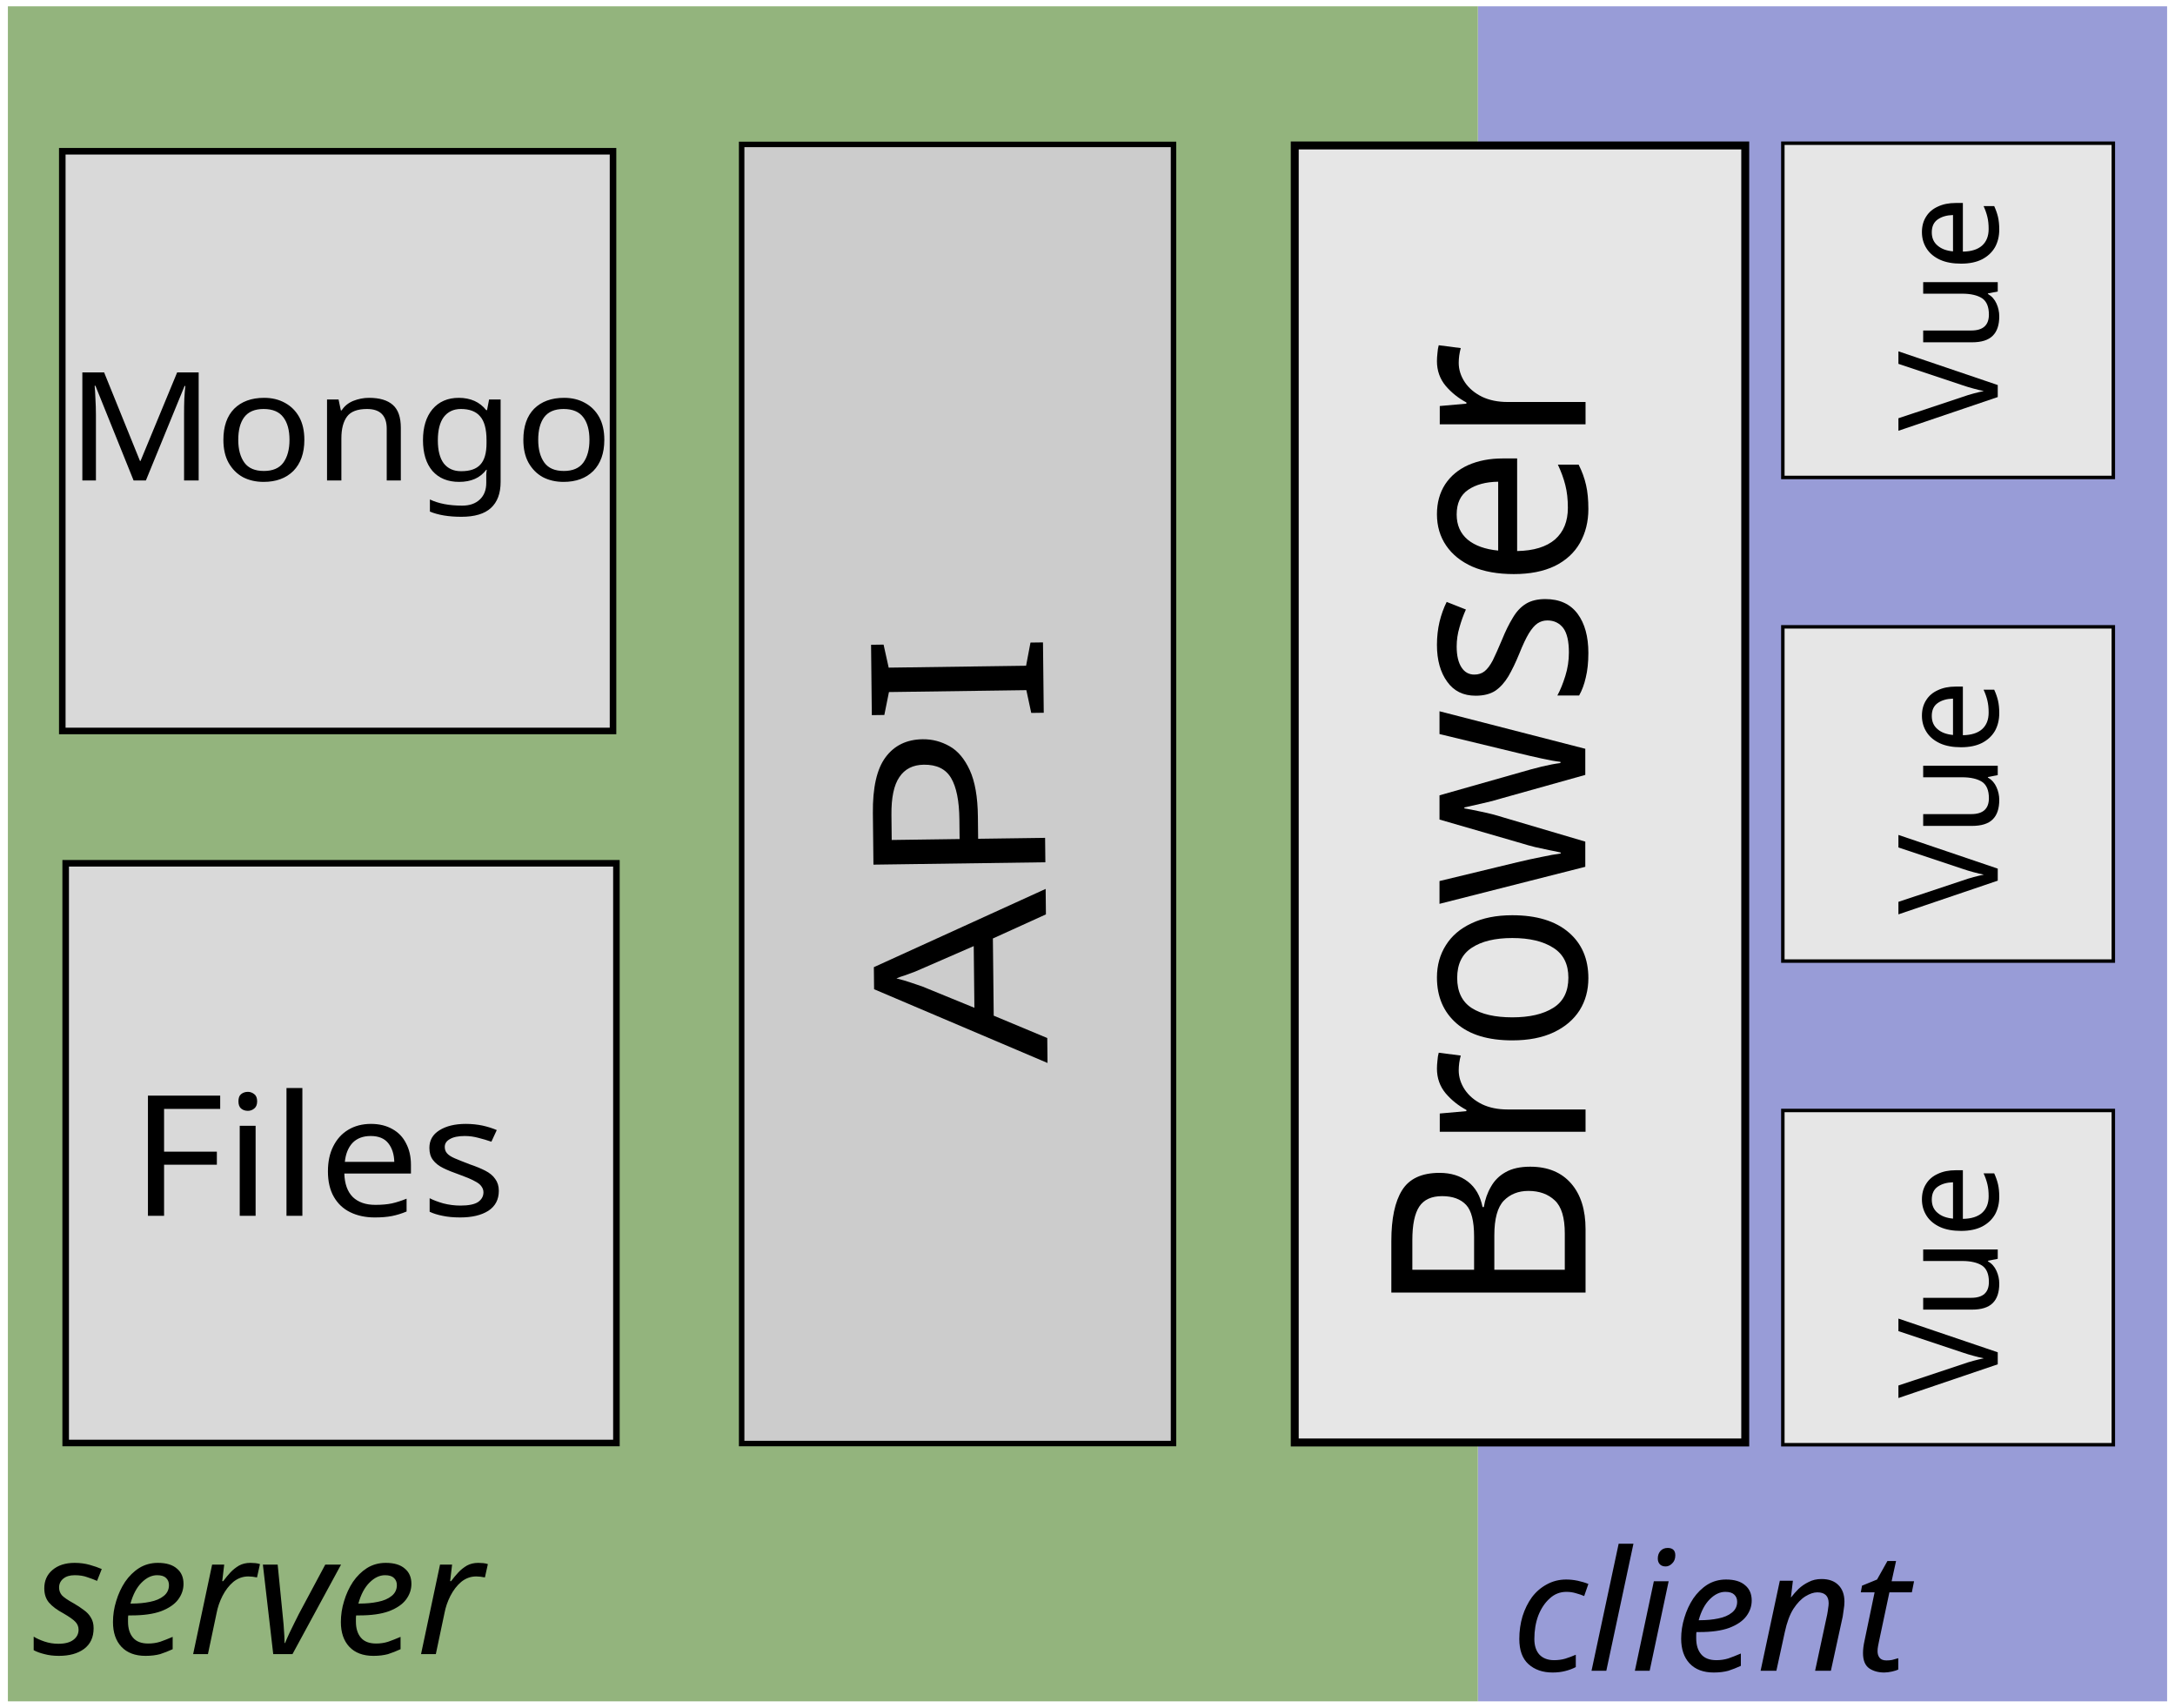
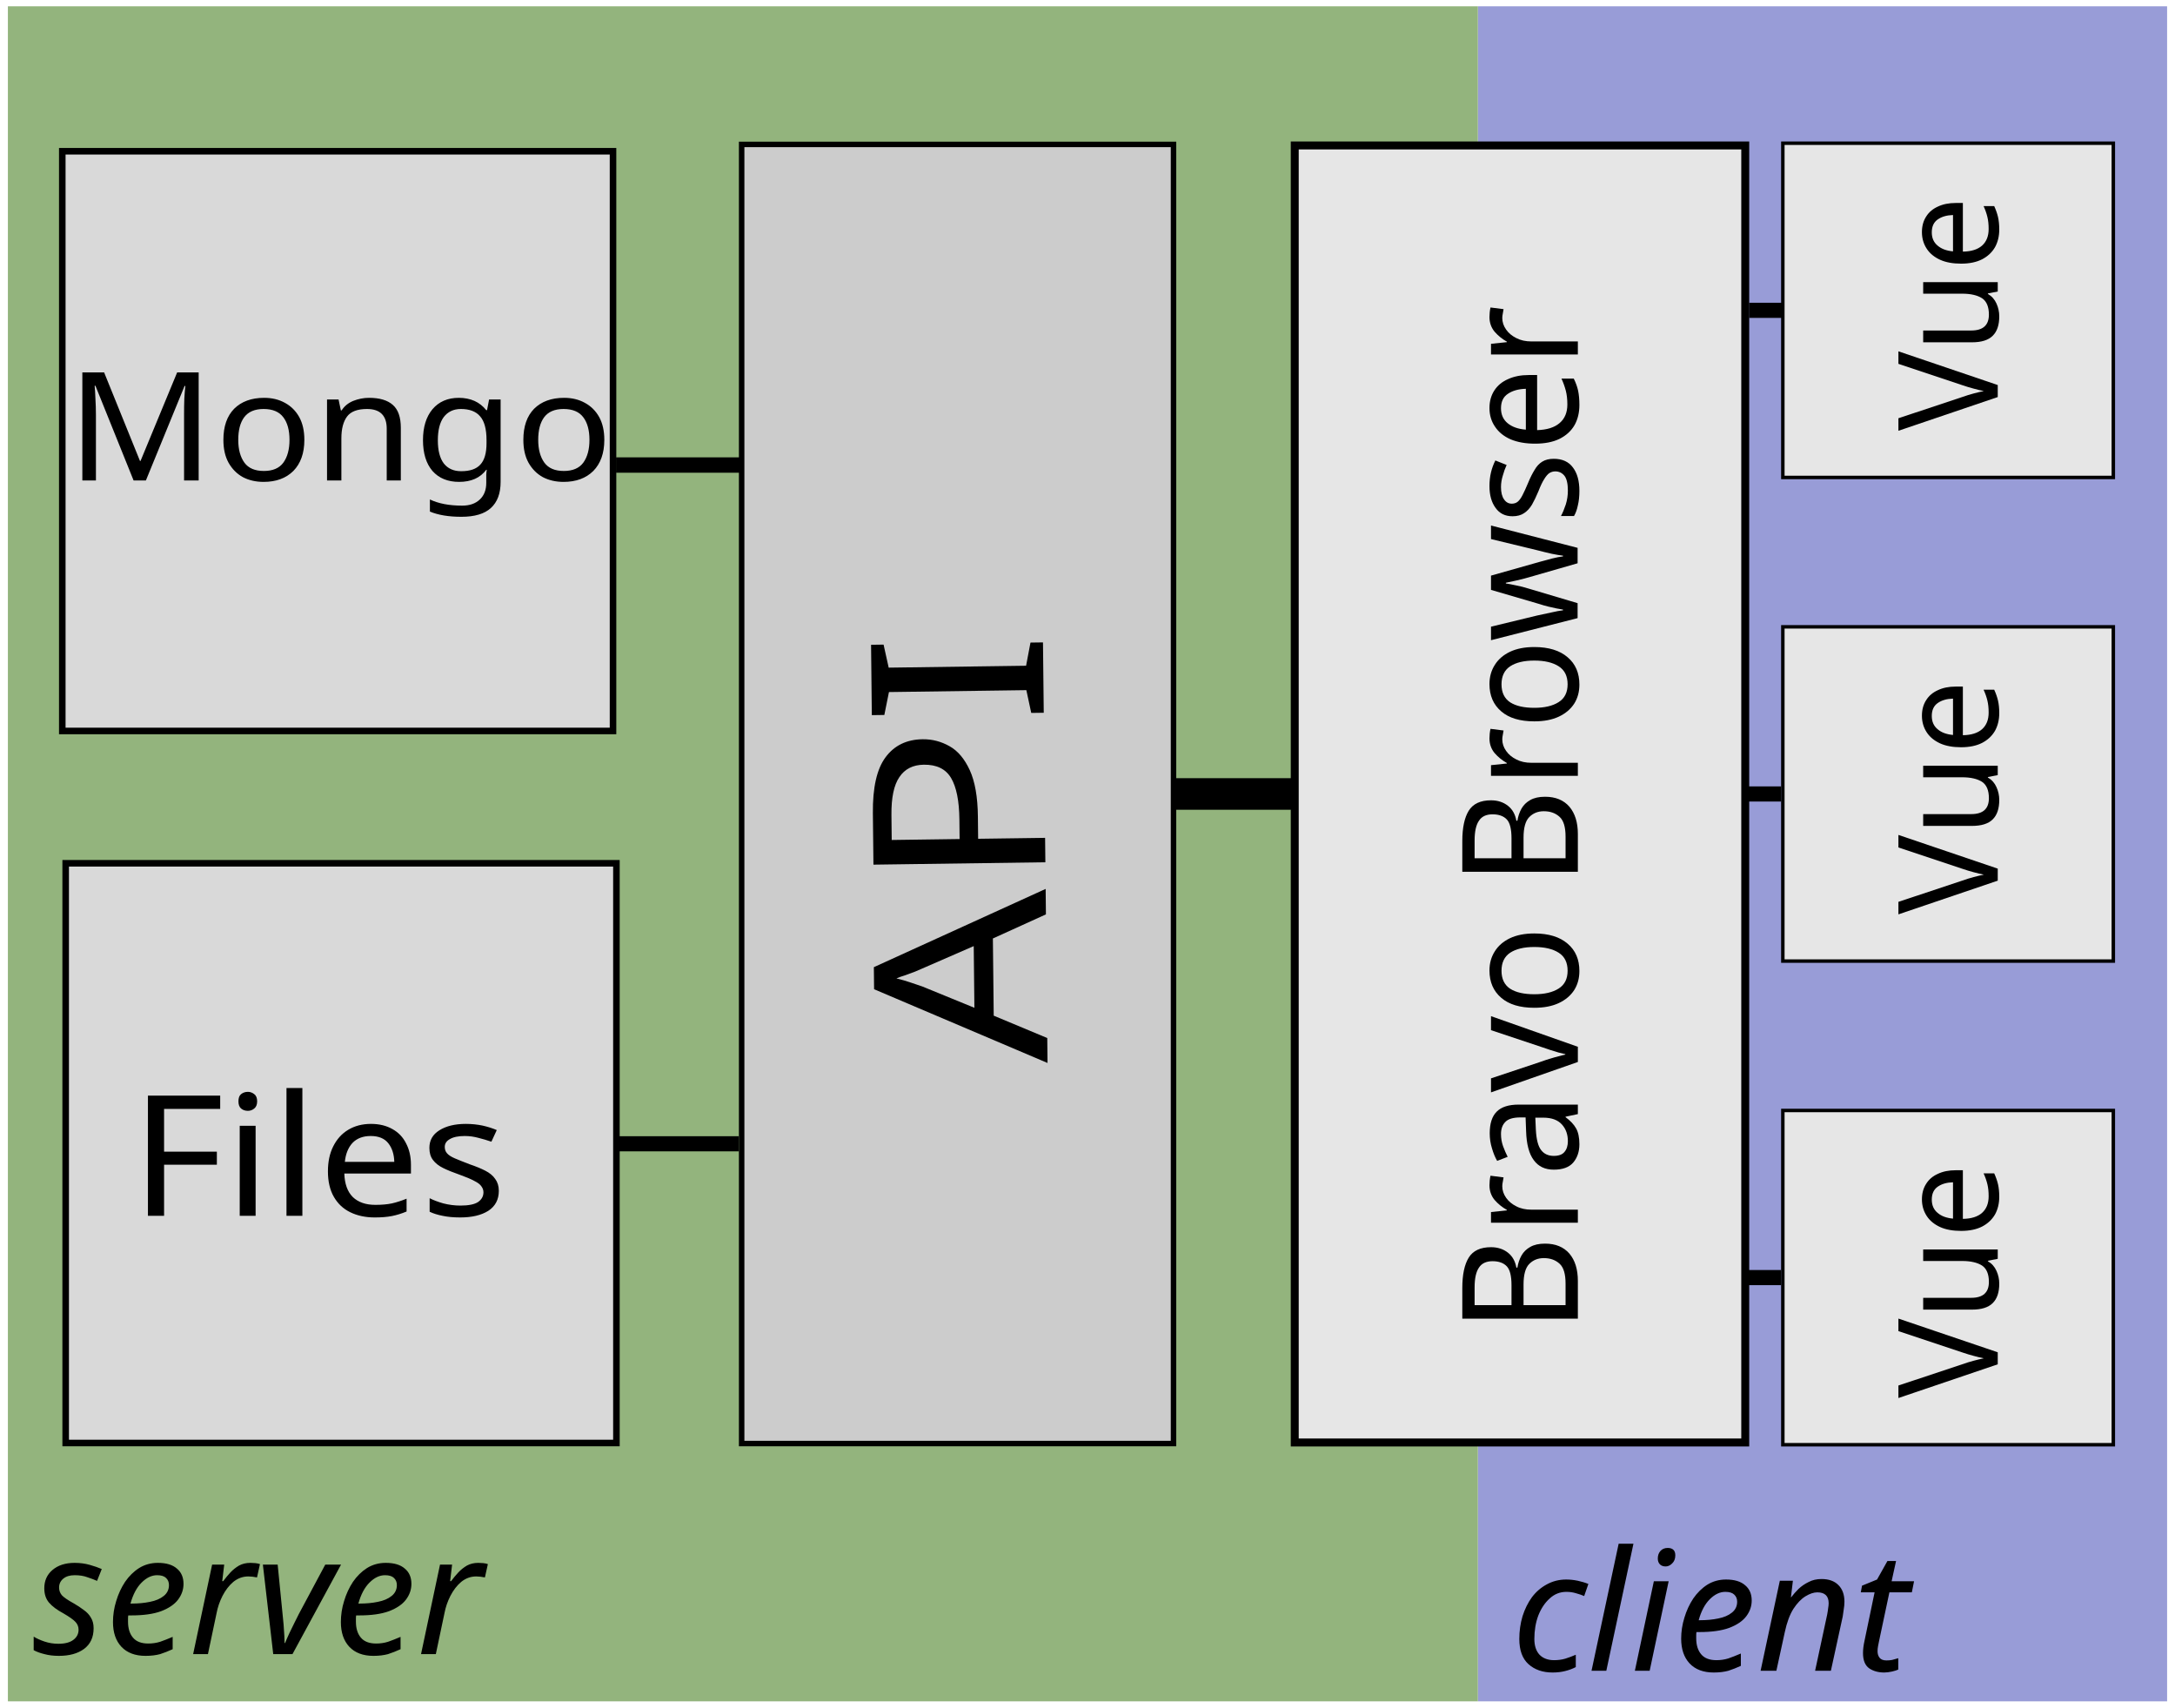
<svg xmlns="http://www.w3.org/2000/svg" width="137.79mm" height="108.171mm" viewBox="0 0 137.79 108.171" version="1.1" id="svg8">
  <defs id="defs2" />
  <g id="layer2" style="display:inline;opacity:1" transform="translate(-25.13542,-84.31875)">
    <rect transform="translate(-14.31666,138.5563)" style="fill:#989cd7;stroke-width:0.305" id="rect3748-6" width="43.665" height="107.371" x="133.077" y="-53.838" ry="0" />
    <rect transform="translate(-14.31666,138.5563)" style="fill:#93b47d;stroke-width:0.445" id="rect3748-6-7" width="93.125" height="107.371" x="39.952" y="-53.838" ry="0" />
    <text transform="translate(-14.31666,138.5563)" xml:space="preserve" style="font-style:italic;font-variant:normal;font-weight:normal;font-stretch:normal;font-size:10.583px;line-height:1.25;font-family:sans-serif;-inkscape-font-specification:'sans-serif Italic';letter-spacing:0px;word-spacing:0px;display:inline;fill:#000000;fill-opacity:1;stroke:none;stroke-width:0.265" x="41.54" y="50.543" id="text4644">
      <tspan id="tspan4642" x="41.54" y="50.543" style="stroke-width:0.265">server</tspan>
    </text>
    <text transform="translate(-14.31666,138.5563)" xml:space="preserve" style="font-style:italic;font-variant:normal;font-weight:normal;font-stretch:normal;font-size:10.583px;line-height:1.25;font-family:sans-serif;-inkscape-font-specification:'sans-serif Italic';letter-spacing:0px;word-spacing:0px;display:inline;fill:#000000;fill-opacity:1;stroke:none;stroke-width:0.265" x="135.202" y="51.6" id="text4648">
      <tspan id="tspan4646" x="135.202" y="51.6" style="stroke-width:0.265">client</tspan>
    </text>
  </g>
  <g id="layer1" transform="translate(-39.45208,54.23752)" style="display:inline">
    <rect style="fill:#d9d9d9;stroke:#000000;stroke-width:0.415;stroke-opacity:1" id="rect3713" width="34.89" height="36.722" x="43.398" y="-44.657" />
    <text xml:space="preserve" style="font-style:normal;font-weight:normal;font-size:9.951px;line-height:1.25;font-family:sans-serif;letter-spacing:0px;word-spacing:0px;fill:#000000;fill-opacity:1;stroke:none;stroke-width:0.415" x="42.031" y="-24.725" id="text4608" transform="scale(1.038815,0.9626351)">
      <tspan id="tspan4606" x="42.031" y="-24.725" style="font-size:9.951px;stroke-width:0.415">Mongo</tspan>
    </text>
    <rect style="fill:#d9d9d9;stroke:#000000;stroke-width:0.415;stroke-opacity:1" id="rect3713-3" width="34.89" height="36.722" x="43.613" y="0.447" />
    <text xml:space="preserve" style="font-style:normal;font-weight:normal;font-size:11.057px;line-height:1.25;font-family:sans-serif;letter-spacing:0px;word-spacing:0px;fill:#000000;fill-opacity:1;stroke:none;stroke-width:0.415" x="45.923" y="23.66" id="text4612" transform="scale(1.038815,0.9626351)">
      <tspan id="tspan4610" x="45.923" y="23.66" style="font-size:11.057px;stroke-width:0.415">Files</tspan>
    </text>
    <rect style="fill:#cccccc;stroke:#000000;stroke-width:0.347;stroke-miterlimit:4;stroke-dasharray:none;stroke-opacity:1" id="rect3740" width="27.359" height="82.293" x="86.437" y="-45.09" />
    <text xml:space="preserve" style="font-style:normal;font-weight:normal;font-size:16.227px;line-height:1.25;font-family:sans-serif;letter-spacing:0px;word-spacing:0px;fill:#000000;fill-opacity:1;stroke:none;stroke-width:0.406" x="-13.678" y="112.466" id="text4616" transform="matrix(-0.0114853,-1.064305,0.9394396,-0.01301187,0,0)">
      <tspan id="tspan4614" x="-13.678" y="112.466" style="stroke-width:0.406">API</tspan>
    </text>
    <rect style="fill:#e6e6e6;stroke:#000000;stroke-width:0.503;stroke-opacity:1" id="rect3746" width="28.54" height="82.16" x="121.476" y="-45.024" />
-     <text xml:space="preserve" style="font-style:normal;font-weight:normal;font-size:16.586px;line-height:1.25;font-family:sans-serif;letter-spacing:0px;word-spacing:0px;fill:#000000;fill-opacity:1;stroke:none;stroke-width:0.415" x="-30.321" y="134.673" id="text4620" transform="matrix(0,-0.9626351,1.038815,0,0,0)">
-       <tspan id="tspan4618" x="-30.321" y="134.673" style="stroke-width:0.415">Browser</tspan>
+     <text xml:space="preserve" style="font-style:normal;font-weight:normal;font-size:16.586px;line-height:1.25;font-family:sans-serif;letter-spacing:0px;word-spacing:0px;fill:#000000;fill-opacity:1;stroke:none;stroke-width:0.415" x="-31.381" y="134.205" id="text4620" transform="matrix(0,-0.9626351,1.038815,0,0,0)">
+       <tspan x="-31.381" y="134.205" style="font-size:9.878px;stroke-width:0.415" id="tspan1650">Bravo Browser</tspan>
    </text>
    <rect style="display:inline;fill:#e6e6e6;stroke:#000000;stroke-width:0.219;stroke-opacity:1" id="rect3746-6" width="20.937" height="21.173" x="152.398" y="-45.166" />
    <rect style="display:inline;fill:#e6e6e6;stroke:#000000;stroke-width:0.219;stroke-opacity:1" id="rect3746-6-8" width="20.937" height="21.173" x="152.398" y="-14.531" />
    <rect style="display:inline;fill:#e6e6e6;stroke:#000000;stroke-width:0.219;stroke-opacity:1" id="rect3746-6-7" width="20.937" height="21.173" x="152.398" y="16.105" />
    <text xml:space="preserve" style="font-style:italic;font-variant:normal;font-weight:normal;font-stretch:normal;font-size:8.591px;line-height:1.25;font-family:sans-serif;-inkscape-font-specification:'sans-serif Italic';letter-spacing:0px;word-spacing:0px;fill:#000000;fill-opacity:1;stroke:none;stroke-width:0.215" x="27.617" y="162.007" id="text4742" transform="matrix(0,-0.9758759,1.02472,0,0,0)">
      <tspan x="27.617" y="162.007" style="font-style:normal;font-variant:normal;font-weight:normal;font-stretch:normal;font-family:sans-serif;-inkscape-font-specification:sans-serif;stroke-width:0.215" id="tspan4744">Vue</tspan>
    </text>
    <text xml:space="preserve" style="font-style:italic;font-variant:normal;font-weight:normal;font-stretch:normal;font-size:8.591px;line-height:1.25;font-family:sans-serif;-inkscape-font-specification:'sans-serif Italic';letter-spacing:0px;word-spacing:0px;display:inline;fill:#000000;fill-opacity:1;stroke:none;stroke-width:0.215" x="-3.775" y="162.007" id="text4742-2" transform="matrix(0,-0.975876,1.02472,0,0,0)">
      <tspan x="-3.775" y="162.007" style="font-style:normal;font-variant:normal;font-weight:normal;font-stretch:normal;font-family:sans-serif;-inkscape-font-specification:sans-serif;stroke-width:0.215" id="tspan4744-8">Vue</tspan>
    </text>
    <text xml:space="preserve" style="font-style:italic;font-variant:normal;font-weight:normal;font-stretch:normal;font-size:8.591px;line-height:1.25;font-family:sans-serif;-inkscape-font-specification:'sans-serif Italic';letter-spacing:0px;word-spacing:0px;display:inline;fill:#000000;fill-opacity:1;stroke:none;stroke-width:0.215" x="-35.168" y="162.007" id="text4742-29" transform="matrix(0,-0.975876,1.02472,0,0,0)">
      <tspan x="-35.168" y="162.007" style="font-style:normal;font-variant:normal;font-weight:normal;font-stretch:normal;font-family:sans-serif;-inkscape-font-specification:sans-serif;stroke-width:0.215" id="tspan4744-9">Vue</tspan>
    </text>
+     <path style="display:inline;fill:none;fill-rule:evenodd;stroke:#000000;stroke-width:0.958;stroke-linecap:butt;stroke-linejoin:miter;stroke-miterlimit:4;stroke-dasharray:none;stroke-opacity:1" d="m 78.606,18.215 h 7.173 v -0.43" id="path1476" />
+     <path style="display:inline;fill:none;fill-rule:evenodd;stroke:#000000;stroke-width:0.974;stroke-linecap:butt;stroke-linejoin:miter;stroke-miterlimit:4;stroke-dasharray:none;stroke-opacity:1" d="m 78.479,-24.78 h 7.563 v -0.422" id="path1476-5" />
+     <path style="display:inline;fill:none;fill-rule:evenodd;stroke:#000000;stroke-width:0.959;stroke-linecap:butt;stroke-linejoin:miter;stroke-miterlimit:4;stroke-dasharray:none;stroke-opacity:1" d="m 151.967,-34.518 v -0.062 h -1.706" id="path1561" />
+     <path style="display:inline;fill:none;fill-rule:evenodd;stroke:#000000;stroke-width:0.959;stroke-linecap:butt;stroke-linejoin:miter;stroke-miterlimit:4;stroke-dasharray:none;stroke-opacity:1" d="m 151.809,-3.882 v -0.062 h -1.706" id="path1561-9" />
+     <path style="display:inline;fill:none;fill-rule:evenodd;stroke:#000000;stroke-width:0.959;stroke-linecap:butt;stroke-linejoin:miter;stroke-miterlimit:4;stroke-dasharray:none;stroke-opacity:1" d="m 151.809,26.753 v -0.062 h -1.706" id="path1561-1" />
+     <path style="display:inline;fill:none;fill-rule:evenodd;stroke:#000000;stroke-width:2;stroke-linecap:butt;stroke-linejoin:miter;stroke-miterlimit:4;stroke-dasharray:none;stroke-opacity:1" d="m 120.601,-3.919 v -0.025 h -6.817" id="path1561-2" />
+     <text xml:space="preserve" style="font-style:italic;font-variant:normal;font-weight:normal;font-stretch:normal;font-size:10.583px;line-height:1.25;font-family:sans-serif;-inkscape-font-specification:'sans-serif Italic';letter-spacing:0px;word-spacing:0px;fill:#000000;fill-opacity:1;stroke:none;stroke-width:0.265" x="133.379" y="28.004" id="text1626">
+       <tspan id="tspan1624" x="133.379" y="37.368" style="stroke-width:0.265" />
+       <tspan x="133.379" y="50.597" style="stroke-width:0.265" id="tspan1628" />
+     </text>
+     <flowRoot xml:space="preserve" id="flowRoot1632" style="fill:black;fill-opacity:1;stroke:none;font-family:sans-serif;font-style:italic;font-weight:normal;font-size:40px;line-height:1.25;letter-spacing:0px;word-spacing:0px;-inkscape-font-specification:'sans-serif Italic';font-stretch:normal;font-variant:normal">
+       <flowRegion id="flowRegion1634">
+         <rect id="rect1636" width="38" height="156" x="357" y="102.835" />
+       </flowRegion>
+       <flowPara id="flowPara1638" />
+     </flowRoot>
+     <flowRoot xml:space="preserve" id="flowRoot1640" style="fill:black;fill-opacity:1;stroke:none;font-family:sans-serif;font-style:italic;font-weight:normal;font-size:8px;line-height:1.25;letter-spacing:0px;word-spacing:0px;-inkscape-font-specification:'sans-serif Italic';font-stretch:normal;font-variant:normal">
+       <flowRegion id="flowRegion1642">
+         <rect id="rect1644" width="9" height="20" x="177" y="-183.165" />
+       </flowRegion>
+       <flowPara id="flowPara1646" />
+     </flowRoot>
  </g>
</svg>
